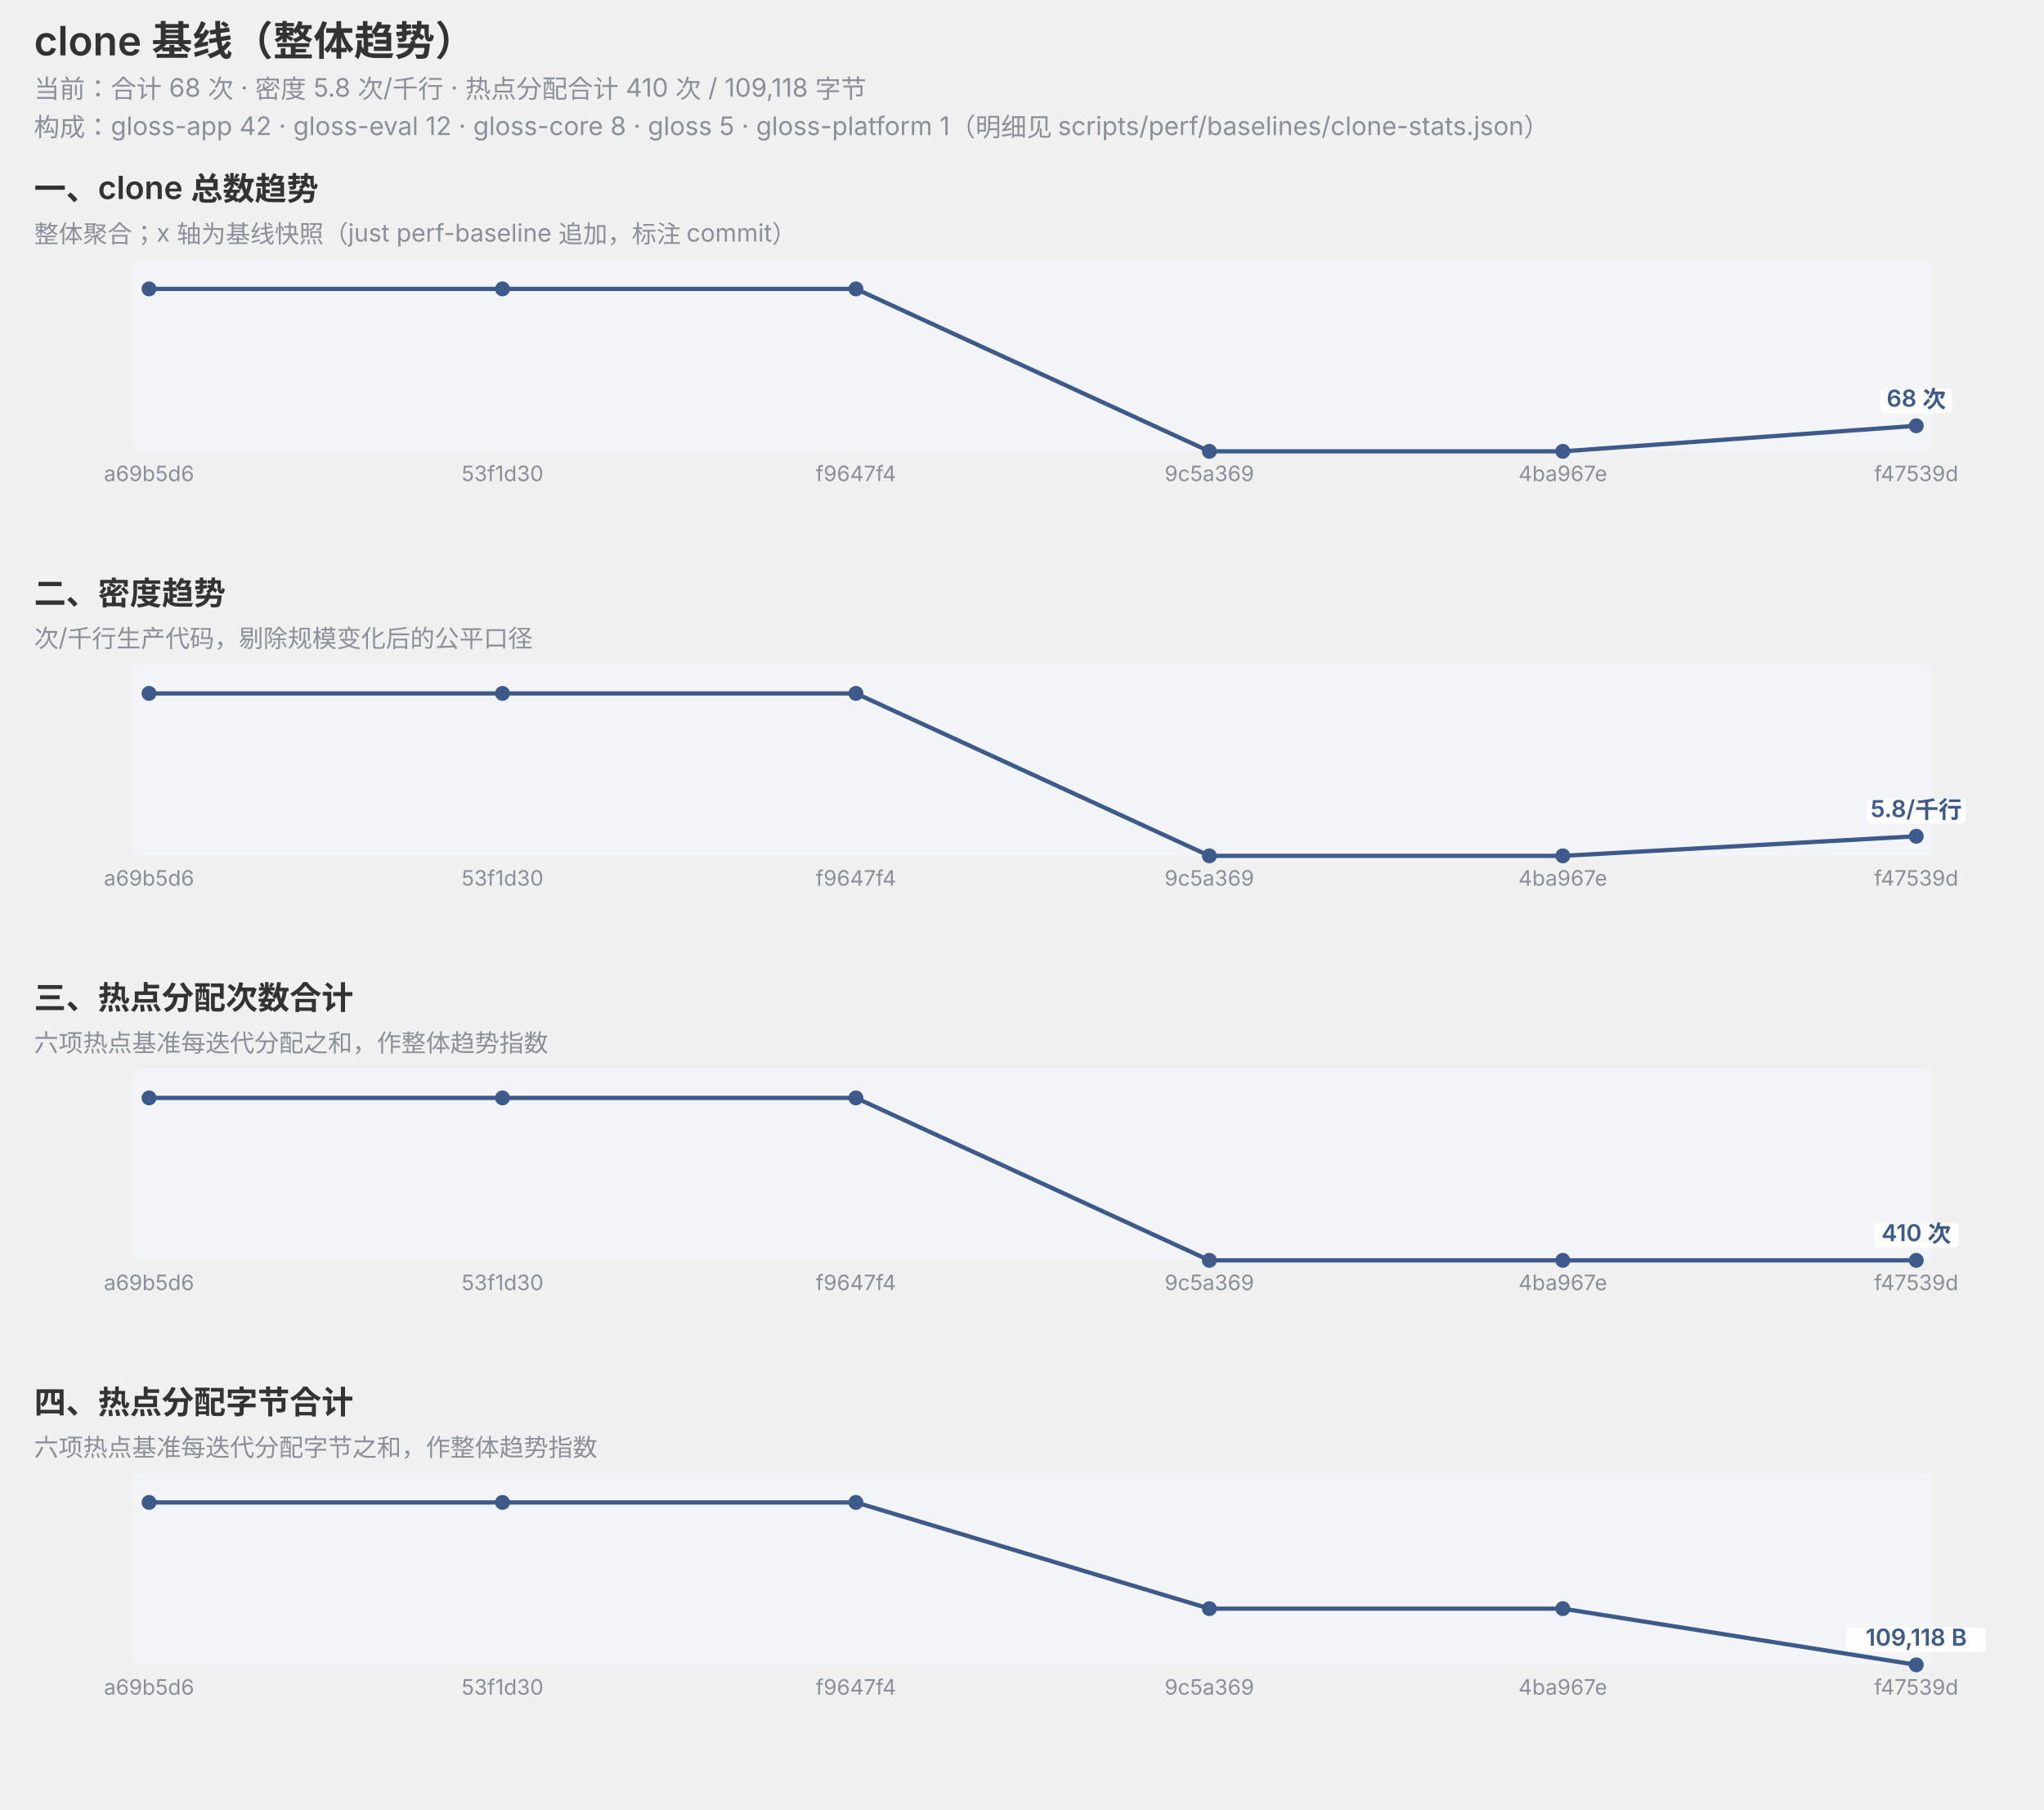
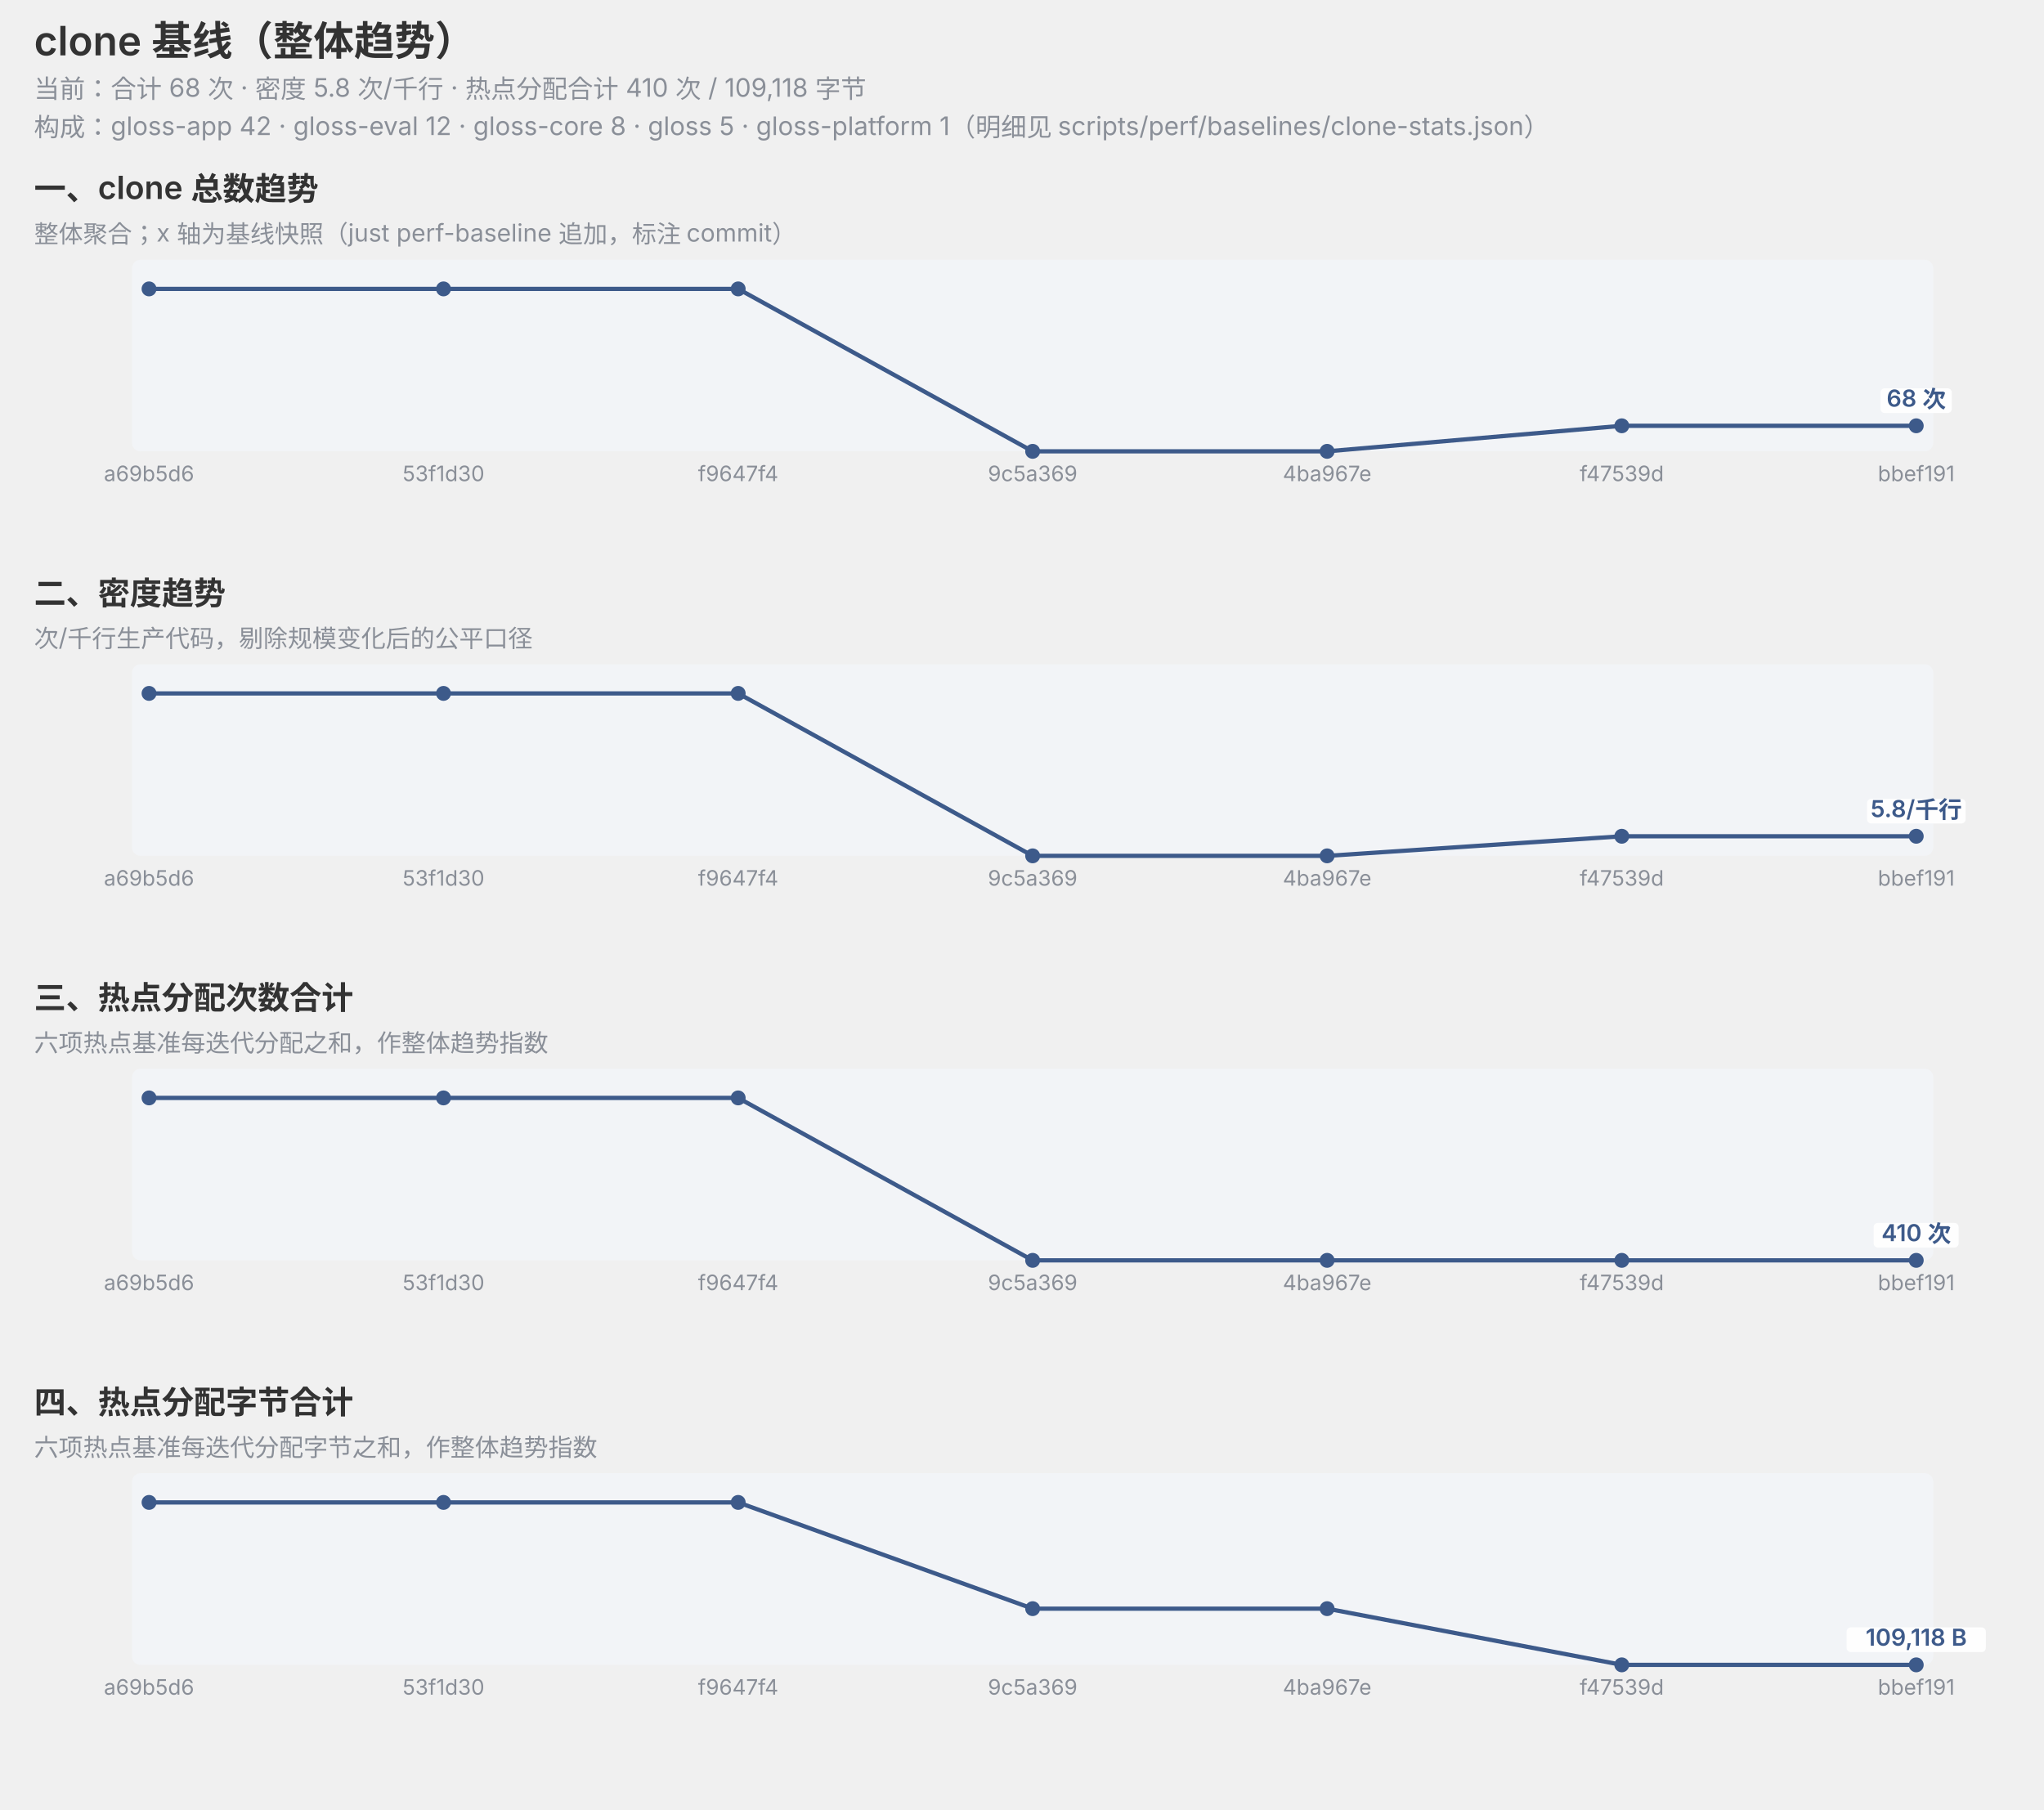
<svg xmlns="http://www.w3.org/2000/svg" width="960" height="850" viewBox="0 0 960 850" font-family="-apple-system, PingFang SC, Hiragino Sans GB, Microsoft YaHei, sans-serif">
  <text x="16.0" y="46.0" font-size="12" fill="#8a8f98" font-weight="400" text-anchor="start">当前：合计 68 次 · 密度 5.8 次/千行 · 热点分配合计 410 次 / 109,118 字节</text>
  <text x="16.0" y="64.0" font-size="12" fill="#8a8f98" font-weight="400" text-anchor="start">构成：gloss-app 42 · gloss-eval 12 · gloss-core 8 · gloss 5 · gloss-platform 1（明细见 scripts/perf/baselines/clone-stats.json）</text>
  <text x="16.0" y="94.0" font-size="15" fill="#333333" font-weight="600" text-anchor="start">一、clone 总数趋势</text>
  <text x="16.0" y="114.0" font-size="11.5" fill="#8a8f98" font-weight="400" text-anchor="start">整体聚合；x 轴为基线快照（just perf-baseline 追加，标注 commit）</text>
  <rect x="62.0" y="122.0" width="846.0" height="90" fill="#f2f4f7" rx="4" />
-   <polyline points="70.0,135.7 236.0,135.7 402.0,135.7 568.0,212.0 734.0,212.0 900.0,200.0" fill="none" stroke="#3d5a8a" stroke-width="2" />
+   <polyline points="70.0,135.7 208.3,135.7 346.7,135.7 485.0,212.0 623.3,212.0 761.7,200.0 900.0,200.0" fill="none" stroke="#3d5a8a" stroke-width="2" />
  <circle cx="70.0" cy="135.7" r="3.5" fill="#3d5a8a" />
-   <circle cx="236.0" cy="135.7" r="3.5" fill="#3d5a8a" />
-   <circle cx="402.0" cy="135.7" r="3.5" fill="#3d5a8a" />
-   <circle cx="568.0" cy="212.0" r="3.5" fill="#3d5a8a" />
-   <circle cx="734.0" cy="212.0" r="3.5" fill="#3d5a8a" />
+   <circle cx="208.3" cy="135.7" r="3.5" fill="#3d5a8a" />
+   <circle cx="346.7" cy="135.7" r="3.5" fill="#3d5a8a" />
+   <circle cx="485.0" cy="212.0" r="3.5" fill="#3d5a8a" />
+   <circle cx="623.3" cy="212.0" r="3.5" fill="#3d5a8a" />
+   <circle cx="761.7" cy="200.0" r="3.5" fill="#3d5a8a" />
  <circle cx="900.0" cy="200.0" r="3.5" fill="#3d5a8a" />
  <rect x="883.2" y="182.4" width="33.5" height="11.6" fill="#ffffff" fill-opacity="0.92" rx="2" />
  <text x="900.0" y="191.0" font-size="11" fill="#3d5a8a" font-weight="600" text-anchor="middle">68 次</text>
  <text x="70.0" y="226.0" font-size="10" fill="#8a8f98" font-weight="400" text-anchor="middle">a69b5d6</text>
-   <text x="236.0" y="226.0" font-size="10" fill="#8a8f98" font-weight="400" text-anchor="middle">53f1d30</text>
-   <text x="402.0" y="226.0" font-size="10" fill="#8a8f98" font-weight="400" text-anchor="middle">f9647f4</text>
-   <text x="568.0" y="226.0" font-size="10" fill="#8a8f98" font-weight="400" text-anchor="middle">9c5a369</text>
-   <text x="734.0" y="226.0" font-size="10" fill="#8a8f98" font-weight="400" text-anchor="middle">4ba967e</text>
-   <text x="900.0" y="226.0" font-size="10" fill="#8a8f98" font-weight="400" text-anchor="middle">f47539d</text>
+   <text x="208.3" y="226.0" font-size="10" fill="#8a8f98" font-weight="400" text-anchor="middle">53f1d30</text>
+   <text x="346.7" y="226.0" font-size="10" fill="#8a8f98" font-weight="400" text-anchor="middle">f9647f4</text>
+   <text x="485.0" y="226.0" font-size="10" fill="#8a8f98" font-weight="400" text-anchor="middle">9c5a369</text>
+   <text x="623.3" y="226.0" font-size="10" fill="#8a8f98" font-weight="400" text-anchor="middle">4ba967e</text>
+   <text x="761.7" y="226.0" font-size="10" fill="#8a8f98" font-weight="400" text-anchor="middle">f47539d</text>
+   <text x="900.0" y="226.0" font-size="10" fill="#8a8f98" font-weight="400" text-anchor="middle">bbef191</text>
  <text x="16.0" y="284.0" font-size="15" fill="#333333" font-weight="600" text-anchor="start">二、密度趋势</text>
  <text x="16.0" y="304.0" font-size="11.5" fill="#8a8f98" font-weight="400" text-anchor="start">次/千行生产代码，剔除规模变化后的公平口径</text>
  <rect x="62.0" y="312.0" width="846.0" height="90" fill="#f2f4f7" rx="4" />
-   <polyline points="70.0,325.7 236.0,325.7 402.0,325.7 568.0,402.0 734.0,402.0 900.0,392.8" fill="none" stroke="#3d5a8a" stroke-width="2" />
+   <polyline points="70.0,325.7 208.3,325.7 346.7,325.7 485.0,402.0 623.3,402.0 761.7,392.8 900.0,392.8" fill="none" stroke="#3d5a8a" stroke-width="2" />
  <circle cx="70.0" cy="325.7" r="3.5" fill="#3d5a8a" />
-   <circle cx="236.0" cy="325.7" r="3.5" fill="#3d5a8a" />
-   <circle cx="402.0" cy="325.7" r="3.5" fill="#3d5a8a" />
-   <circle cx="568.0" cy="402.0" r="3.5" fill="#3d5a8a" />
-   <circle cx="734.0" cy="402.0" r="3.5" fill="#3d5a8a" />
+   <circle cx="208.3" cy="325.7" r="3.5" fill="#3d5a8a" />
+   <circle cx="346.7" cy="325.7" r="3.5" fill="#3d5a8a" />
+   <circle cx="485.0" cy="402.0" r="3.5" fill="#3d5a8a" />
+   <circle cx="623.3" cy="402.0" r="3.5" fill="#3d5a8a" />
+   <circle cx="761.7" cy="392.8" r="3.5" fill="#3d5a8a" />
  <circle cx="900.0" cy="392.8" r="3.5" fill="#3d5a8a" />
  <rect x="876.9" y="375.2" width="46.3" height="11.6" fill="#ffffff" fill-opacity="0.92" rx="2" />
  <text x="900.0" y="383.8" font-size="11" fill="#3d5a8a" font-weight="600" text-anchor="middle">5.8/千行</text>
  <text x="70.0" y="416.0" font-size="10" fill="#8a8f98" font-weight="400" text-anchor="middle">a69b5d6</text>
-   <text x="236.0" y="416.0" font-size="10" fill="#8a8f98" font-weight="400" text-anchor="middle">53f1d30</text>
-   <text x="402.0" y="416.0" font-size="10" fill="#8a8f98" font-weight="400" text-anchor="middle">f9647f4</text>
-   <text x="568.0" y="416.0" font-size="10" fill="#8a8f98" font-weight="400" text-anchor="middle">9c5a369</text>
-   <text x="734.0" y="416.0" font-size="10" fill="#8a8f98" font-weight="400" text-anchor="middle">4ba967e</text>
-   <text x="900.0" y="416.0" font-size="10" fill="#8a8f98" font-weight="400" text-anchor="middle">f47539d</text>
+   <text x="208.3" y="416.0" font-size="10" fill="#8a8f98" font-weight="400" text-anchor="middle">53f1d30</text>
+   <text x="346.7" y="416.0" font-size="10" fill="#8a8f98" font-weight="400" text-anchor="middle">f9647f4</text>
+   <text x="485.0" y="416.0" font-size="10" fill="#8a8f98" font-weight="400" text-anchor="middle">9c5a369</text>
+   <text x="623.3" y="416.0" font-size="10" fill="#8a8f98" font-weight="400" text-anchor="middle">4ba967e</text>
+   <text x="761.7" y="416.0" font-size="10" fill="#8a8f98" font-weight="400" text-anchor="middle">f47539d</text>
+   <text x="900.0" y="416.0" font-size="10" fill="#8a8f98" font-weight="400" text-anchor="middle">bbef191</text>
  <text x="16.0" y="474.0" font-size="15" fill="#333333" font-weight="600" text-anchor="start">三、热点分配次数合计</text>
  <text x="16.0" y="494.0" font-size="11.5" fill="#8a8f98" font-weight="400" text-anchor="start">六项热点基准每迭代分配之和，作整体趋势指数</text>
  <rect x="62.0" y="502.0" width="846.0" height="90" fill="#f2f4f7" rx="4" />
-   <polyline points="70.0,515.7 236.0,515.7 402.0,515.7 568.0,592.0 734.0,592.0 900.0,592.0" fill="none" stroke="#3d5a8a" stroke-width="2" />
+   <polyline points="70.0,515.7 208.3,515.7 346.7,515.7 485.0,592.0 623.3,592.0 761.7,592.0 900.0,592.0" fill="none" stroke="#3d5a8a" stroke-width="2" />
  <circle cx="70.0" cy="515.7" r="3.5" fill="#3d5a8a" />
-   <circle cx="236.0" cy="515.7" r="3.5" fill="#3d5a8a" />
-   <circle cx="402.0" cy="515.7" r="3.5" fill="#3d5a8a" />
-   <circle cx="568.0" cy="592.0" r="3.5" fill="#3d5a8a" />
-   <circle cx="734.0" cy="592.0" r="3.5" fill="#3d5a8a" />
+   <circle cx="208.3" cy="515.7" r="3.5" fill="#3d5a8a" />
+   <circle cx="346.7" cy="515.7" r="3.5" fill="#3d5a8a" />
+   <circle cx="485.0" cy="592.0" r="3.5" fill="#3d5a8a" />
+   <circle cx="623.3" cy="592.0" r="3.5" fill="#3d5a8a" />
+   <circle cx="761.7" cy="592.0" r="3.5" fill="#3d5a8a" />
  <circle cx="900.0" cy="592.0" r="3.5" fill="#3d5a8a" />
  <rect x="880.0" y="574.4" width="39.9" height="11.6" fill="#ffffff" fill-opacity="0.92" rx="2" />
  <text x="900.0" y="583.0" font-size="11" fill="#3d5a8a" font-weight="600" text-anchor="middle">410 次</text>
  <text x="70.0" y="606.0" font-size="10" fill="#8a8f98" font-weight="400" text-anchor="middle">a69b5d6</text>
-   <text x="236.0" y="606.0" font-size="10" fill="#8a8f98" font-weight="400" text-anchor="middle">53f1d30</text>
-   <text x="402.0" y="606.0" font-size="10" fill="#8a8f98" font-weight="400" text-anchor="middle">f9647f4</text>
-   <text x="568.0" y="606.0" font-size="10" fill="#8a8f98" font-weight="400" text-anchor="middle">9c5a369</text>
-   <text x="734.0" y="606.0" font-size="10" fill="#8a8f98" font-weight="400" text-anchor="middle">4ba967e</text>
-   <text x="900.0" y="606.0" font-size="10" fill="#8a8f98" font-weight="400" text-anchor="middle">f47539d</text>
+   <text x="208.3" y="606.0" font-size="10" fill="#8a8f98" font-weight="400" text-anchor="middle">53f1d30</text>
+   <text x="346.7" y="606.0" font-size="10" fill="#8a8f98" font-weight="400" text-anchor="middle">f9647f4</text>
+   <text x="485.0" y="606.0" font-size="10" fill="#8a8f98" font-weight="400" text-anchor="middle">9c5a369</text>
+   <text x="623.3" y="606.0" font-size="10" fill="#8a8f98" font-weight="400" text-anchor="middle">4ba967e</text>
+   <text x="761.7" y="606.0" font-size="10" fill="#8a8f98" font-weight="400" text-anchor="middle">f47539d</text>
+   <text x="900.0" y="606.0" font-size="10" fill="#8a8f98" font-weight="400" text-anchor="middle">bbef191</text>
  <text x="16.0" y="664.0" font-size="15" fill="#333333" font-weight="600" text-anchor="start">四、热点分配字节合计</text>
  <text x="16.0" y="684.0" font-size="11.5" fill="#8a8f98" font-weight="400" text-anchor="start">六项热点基准每迭代分配字节之和，作整体趋势指数</text>
  <rect x="62.0" y="692.0" width="846.0" height="90" fill="#f2f4f7" rx="4" />
-   <polyline points="70.0,705.7 236.0,705.7 402.0,705.7 568.0,755.6 734.0,755.6 900.0,782.0" fill="none" stroke="#3d5a8a" stroke-width="2" />
+   <polyline points="70.0,705.7 208.3,705.7 346.7,705.7 485.0,755.6 623.3,755.6 761.7,782.0 900.0,782.0" fill="none" stroke="#3d5a8a" stroke-width="2" />
  <circle cx="70.0" cy="705.7" r="3.5" fill="#3d5a8a" />
-   <circle cx="236.0" cy="705.7" r="3.5" fill="#3d5a8a" />
-   <circle cx="402.0" cy="705.7" r="3.5" fill="#3d5a8a" />
-   <circle cx="568.0" cy="755.6" r="3.5" fill="#3d5a8a" />
-   <circle cx="734.0" cy="755.6" r="3.5" fill="#3d5a8a" />
+   <circle cx="208.3" cy="705.7" r="3.5" fill="#3d5a8a" />
+   <circle cx="346.7" cy="705.7" r="3.5" fill="#3d5a8a" />
+   <circle cx="485.0" cy="755.6" r="3.5" fill="#3d5a8a" />
+   <circle cx="623.3" cy="755.6" r="3.5" fill="#3d5a8a" />
+   <circle cx="761.7" cy="782.0" r="3.5" fill="#3d5a8a" />
  <circle cx="900.0" cy="782.0" r="3.5" fill="#3d5a8a" />
  <rect x="867.3" y="764.4" width="65.4" height="11.6" fill="#ffffff" fill-opacity="0.92" rx="2" />
  <text x="900.0" y="773.0" font-size="11" fill="#3d5a8a" font-weight="600" text-anchor="middle">109,118 B</text>
  <text x="70.0" y="796.0" font-size="10" fill="#8a8f98" font-weight="400" text-anchor="middle">a69b5d6</text>
-   <text x="236.0" y="796.0" font-size="10" fill="#8a8f98" font-weight="400" text-anchor="middle">53f1d30</text>
-   <text x="402.0" y="796.0" font-size="10" fill="#8a8f98" font-weight="400" text-anchor="middle">f9647f4</text>
-   <text x="568.0" y="796.0" font-size="10" fill="#8a8f98" font-weight="400" text-anchor="middle">9c5a369</text>
-   <text x="734.0" y="796.0" font-size="10" fill="#8a8f98" font-weight="400" text-anchor="middle">4ba967e</text>
-   <text x="900.0" y="796.0" font-size="10" fill="#8a8f98" font-weight="400" text-anchor="middle">f47539d</text>
+   <text x="208.3" y="796.0" font-size="10" fill="#8a8f98" font-weight="400" text-anchor="middle">53f1d30</text>
+   <text x="346.7" y="796.0" font-size="10" fill="#8a8f98" font-weight="400" text-anchor="middle">f9647f4</text>
+   <text x="485.0" y="796.0" font-size="10" fill="#8a8f98" font-weight="400" text-anchor="middle">9c5a369</text>
+   <text x="623.3" y="796.0" font-size="10" fill="#8a8f98" font-weight="400" text-anchor="middle">4ba967e</text>
+   <text x="761.7" y="796.0" font-size="10" fill="#8a8f98" font-weight="400" text-anchor="middle">f47539d</text>
+   <text x="900.0" y="796.0" font-size="10" fill="#8a8f98" font-weight="400" text-anchor="middle">bbef191</text>
  <text x="16.0" y="26.0" font-size="19" fill="#333333" font-weight="600" text-anchor="start">clone 基线（整体趋势）</text>
</svg>
